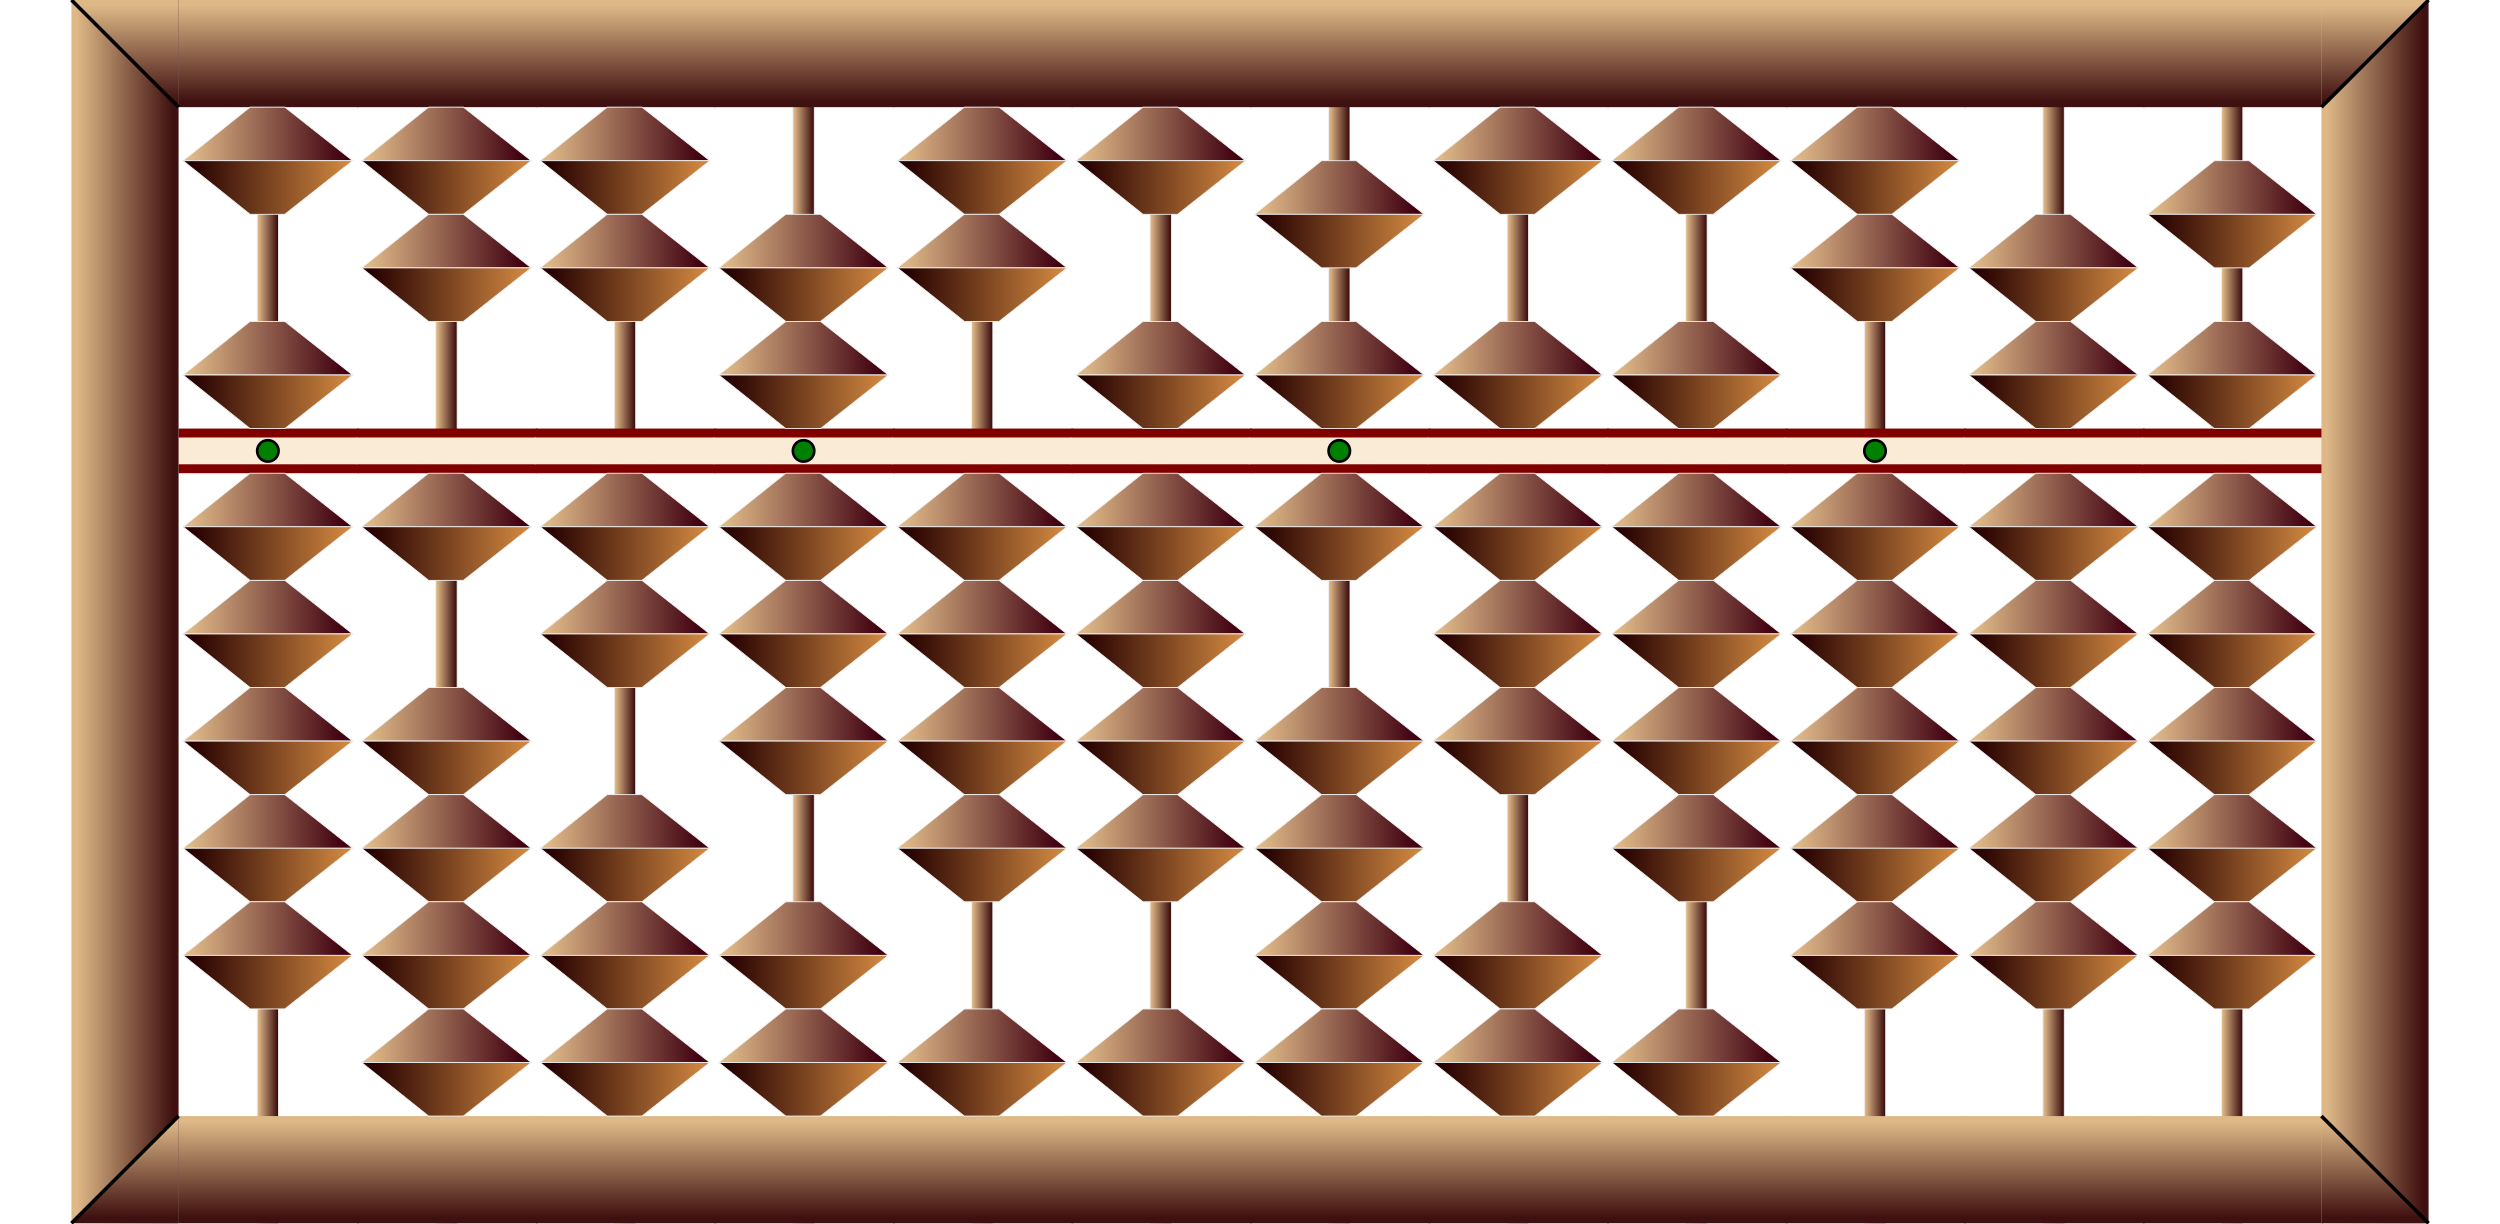
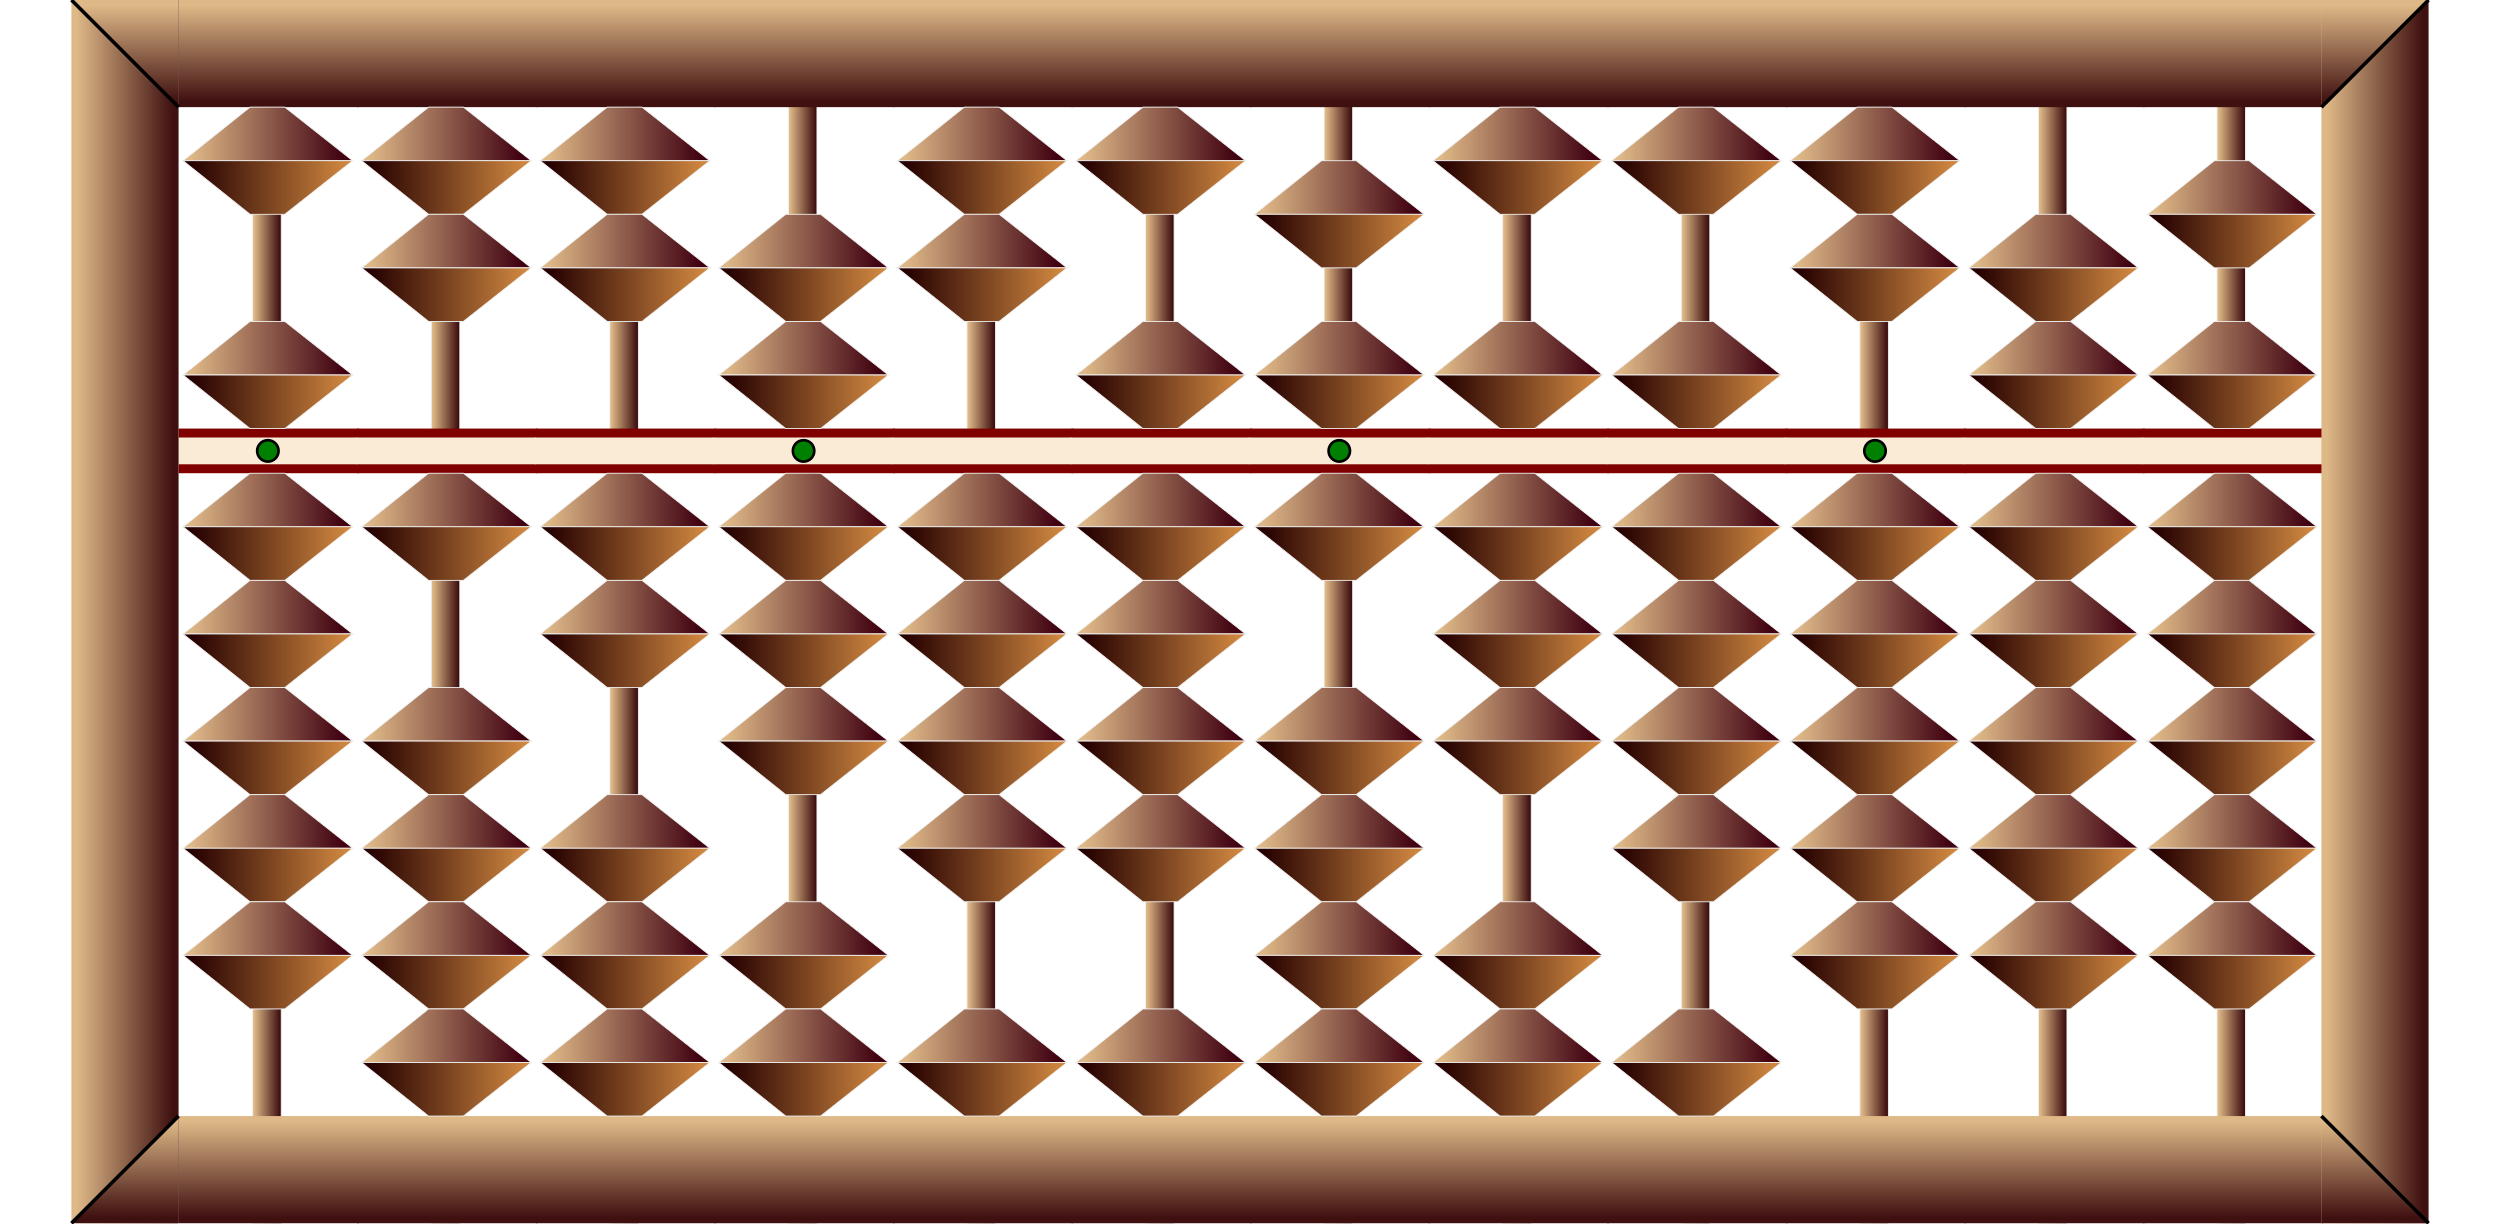
<svg xmlns="http://www.w3.org/2000/svg" x="0px" y="0px" width="700.0px" height="342.5px" viewBox="0 0 2800 1370">
+   <style>
+ .names {;
+ font: bold 80px mono;
+ fill: Gold;
+ }
+ </style>
  <defs>
    <radialGradient id="grad1" cx="50%" cy="50%" r="50%" fx="30%" fy="40%">
      <stop offset="0%" stop-color="antiquewhite" />
      <stop offset="80%" stop-color="Darkgreen" />
    </radialGradient>
    <linearGradient id="rodgrad">
      <stop offset="5%" stop-color="BurlyWood" />
      <stop offset="95%" stop-color="#3f1010" />
    </linearGradient>
-     <linearGradient id="rodgrad2" gradientTransform="rotate(90)">
+     <linearGradient id="framegrad">
+       <stop offset="5%" stop-color="BurlyWood" />
+       <stop offset="95%" stop-color="#3f1010" />
+     </linearGradient>
+     <linearGradient id="framegrad2" gradientTransform="rotate(90)">
      <stop offset="5%" stop-color="BurlyWood" />
      <stop offset="95%" stop-color="#3f1010" />
    </linearGradient>
    <linearGradient id="jap1">
      <stop offset="5%" stop-color="BurlyWood" />
      <stop offset="95%" stop-color="#3f0010" />
    </linearGradient>
    <linearGradient id="jap2">
      <stop offset="5%" stop-color="#250000" />
      <stop offset="95%" stop-color="Peru" />
    </linearGradient>
    <g id="bead">
      <polygon fill="url(#jap1)" stroke="#F2F2F2" points="80,0 5,60 195,60 119,0" />
      <polygon fill="url(#jap2)" stroke="#F2F2F2" points="119,120 195,60 5,60 80,120" />
    </g>
    <g id="bead2">
      <ellipse cx="100" cy="60" rx="90" ry="59.5" fill="url(#grad1)" stroke="#F2F2F2" />
    </g>
    <g id="frame">
-       <rect y="0" fill="url(#rodgrad2)" width="202" height="120" />
+       <rect y="0" fill="url(#framegrad2)" width="202" height="120" />
    </g>
    <g id="bar">
      <rect x="0" y="0" width="202" height="50" fill="Maroon" />
      <rect x="-1" y="10" fill="AntiqueWhite" width="202" height="30" />
    </g>
    <g id="bardot">
      <use href="#bar" />
      <circle cx="100" cy="25" r="12" stroke="black" stroke-width="3" fill="green" />
    </g>
  </defs>
-   <rect x="288" y="0.5" fill="url(#rodgrad)" stroke="#F2F2F2" width="24" height="1370" />
+   <rect x="283" y="0.5" fill="url(#rodgrad)" stroke="#F2F2F2" width="32" height="1370" />
  <use href="#frame" x="200" y="0" />
  <use href="#frame" x="200" y="1250" />
  <use href="#bardot" x="200" y="480" />
  <use href="#bead" x="200" y="120" />
  <use href="#bead" x="200" y="360" />
  <use href="#bead" x="200" y="530" />
  <use href="#bead" x="200" y="650" />
  <use href="#bead" x="200" y="770" />
  <use href="#bead" x="200" y="890" />
  <use href="#bead" x="200" y="1010" />
-   <rect x="488" y="0.5" fill="url(#rodgrad)" stroke="#F2F2F2" width="24" height="1370" />
+   <rect x="483" y="0.5" fill="url(#rodgrad)" stroke="#F2F2F2" width="32" height="1370" />
  <use href="#frame" x="400" y="0" />
  <use href="#frame" x="400" y="1250" />
  <use href="#bar" x="400" y="480" />
  <use href="#bead" x="400" y="120" />
  <use href="#bead" x="400" y="240" />
  <use href="#bead" x="400" y="530" />
  <use href="#bead" x="400" y="770" />
  <use href="#bead" x="400" y="890" />
  <use href="#bead" x="400" y="1010" />
  <use href="#bead" x="400" y="1130" />
-   <rect x="688" y="0.5" fill="url(#rodgrad)" stroke="#F2F2F2" width="24" height="1370" />
+   <rect x="683" y="0.5" fill="url(#rodgrad)" stroke="#F2F2F2" width="32" height="1370" />
  <use href="#frame" x="600" y="0" />
  <use href="#frame" x="600" y="1250" />
  <use href="#bar" x="600" y="480" />
  <use href="#bead" x="600" y="120" />
  <use href="#bead" x="600" y="240" />
  <use href="#bead" x="600" y="530" />
  <use href="#bead" x="600" y="650" />
  <use href="#bead" x="600" y="890" />
  <use href="#bead" x="600" y="1010" />
  <use href="#bead" x="600" y="1130" />
-   <rect x="888" y="0.5" fill="url(#rodgrad)" stroke="#F2F2F2" width="24" height="1370" />
+   <rect x="883" y="0.5" fill="url(#rodgrad)" stroke="#F2F2F2" width="32" height="1370" />
  <use href="#frame" x="800" y="0" />
  <use href="#frame" x="800" y="1250" />
  <use href="#bardot" x="800" y="480" />
  <use href="#bead" x="800" y="240" />
  <use href="#bead" x="800" y="360" />
  <use href="#bead" x="800" y="530" />
  <use href="#bead" x="800" y="650" />
  <use href="#bead" x="800" y="770" />
  <use href="#bead" x="800" y="1010" />
  <use href="#bead" x="800" y="1130" />
-   <rect x="1088" y="0.5" fill="url(#rodgrad)" stroke="#F2F2F2" width="24" height="1370" />
+   <rect x="1083" y="0.5" fill="url(#rodgrad)" stroke="#F2F2F2" width="32" height="1370" />
  <use href="#frame" x="1000" y="0" />
  <use href="#frame" x="1000" y="1250" />
  <use href="#bar" x="1000" y="480" />
  <use href="#bead" x="1000" y="120" />
  <use href="#bead" x="1000" y="240" />
  <use href="#bead" x="1000" y="530" />
  <use href="#bead" x="1000" y="650" />
  <use href="#bead" x="1000" y="770" />
  <use href="#bead" x="1000" y="890" />
  <use href="#bead" x="1000" y="1130" />
-   <rect x="1288" y="0.5" fill="url(#rodgrad)" stroke="#F2F2F2" width="24" height="1370" />
+   <rect x="1283" y="0.5" fill="url(#rodgrad)" stroke="#F2F2F2" width="32" height="1370" />
  <use href="#frame" x="1200" y="0" />
  <use href="#frame" x="1200" y="1250" />
  <use href="#bar" x="1200" y="480" />
  <use href="#bead" x="1200" y="120" />
  <use href="#bead" x="1200" y="360" />
  <use href="#bead" x="1200" y="530" />
  <use href="#bead" x="1200" y="650" />
  <use href="#bead" x="1200" y="770" />
  <use href="#bead" x="1200" y="890" />
  <use href="#bead" x="1200" y="1130" />
-   <rect x="1488" y="0.5" fill="url(#rodgrad)" stroke="#F2F2F2" width="24" height="1370" />
+   <rect x="1483" y="0.5" fill="url(#rodgrad)" stroke="#F2F2F2" width="32" height="1370" />
  <use href="#frame" x="1400" y="0" />
  <use href="#frame" x="1400" y="1250" />
  <use href="#bardot" x="1400" y="480" />
  <use href="#bead" x="1400" y="180" />
  <use href="#bead" x="1400" y="360" />
  <use href="#bead" x="1400" y="530" />
  <use href="#bead" x="1400" y="770" />
  <use href="#bead" x="1400" y="890" />
  <use href="#bead" x="1400" y="1010" />
  <use href="#bead" x="1400" y="1130" />
-   <rect x="1688" y="0.5" fill="url(#rodgrad)" stroke="#F2F2F2" width="24" height="1370" />
+   <rect x="1683" y="0.5" fill="url(#rodgrad)" stroke="#F2F2F2" width="32" height="1370" />
  <use href="#frame" x="1600" y="0" />
  <use href="#frame" x="1600" y="1250" />
  <use href="#bar" x="1600" y="480" />
  <use href="#bead" x="1600" y="120" />
  <use href="#bead" x="1600" y="360" />
  <use href="#bead" x="1600" y="530" />
  <use href="#bead" x="1600" y="650" />
  <use href="#bead" x="1600" y="770" />
  <use href="#bead" x="1600" y="1010" />
  <use href="#bead" x="1600" y="1130" />
-   <rect x="1888" y="0.5" fill="url(#rodgrad)" stroke="#F2F2F2" width="24" height="1370" />
+   <rect x="1883" y="0.5" fill="url(#rodgrad)" stroke="#F2F2F2" width="32" height="1370" />
  <use href="#frame" x="1800" y="0" />
  <use href="#frame" x="1800" y="1250" />
  <use href="#bar" x="1800" y="480" />
  <use href="#bead" x="1800" y="120" />
  <use href="#bead" x="1800" y="360" />
  <use href="#bead" x="1800" y="530" />
  <use href="#bead" x="1800" y="650" />
  <use href="#bead" x="1800" y="770" />
  <use href="#bead" x="1800" y="890" />
  <use href="#bead" x="1800" y="1130" />
-   <rect x="2088" y="0.5" fill="url(#rodgrad)" stroke="#F2F2F2" width="24" height="1370" />
+   <rect x="2083" y="0.5" fill="url(#rodgrad)" stroke="#F2F2F2" width="32" height="1370" />
  <use href="#frame" x="2000" y="0" />
  <use href="#frame" x="2000" y="1250" />
  <use href="#bardot" x="2000" y="480" />
  <use href="#bead" x="2000" y="120" />
  <use href="#bead" x="2000" y="240" />
  <use href="#bead" x="2000" y="530" />
  <use href="#bead" x="2000" y="650" />
  <use href="#bead" x="2000" y="770" />
  <use href="#bead" x="2000" y="890" />
  <use href="#bead" x="2000" y="1010" />
-   <rect x="2288" y="0.5" fill="url(#rodgrad)" stroke="#F2F2F2" width="24" height="1370" />
+   <rect x="2283" y="0.5" fill="url(#rodgrad)" stroke="#F2F2F2" width="32" height="1370" />
  <use href="#frame" x="2200" y="0" />
  <use href="#frame" x="2200" y="1250" />
  <use href="#bar" x="2200" y="480" />
  <use href="#bead" x="2200" y="240" />
  <use href="#bead" x="2200" y="360" />
  <use href="#bead" x="2200" y="530" />
  <use href="#bead" x="2200" y="650" />
  <use href="#bead" x="2200" y="770" />
  <use href="#bead" x="2200" y="890" />
  <use href="#bead" x="2200" y="1010" />
-   <rect x="2488" y="0.5" fill="url(#rodgrad)" stroke="#F2F2F2" width="24" height="1370" />
+   <rect x="2483" y="0.5" fill="url(#rodgrad)" stroke="#F2F2F2" width="32" height="1370" />
  <use href="#frame" x="2400" y="0" />
  <use href="#frame" x="2400" y="1250" />
  <use href="#bar" x="2400" y="480" />
  <use href="#bead" x="2400" y="180" />
  <use href="#bead" x="2400" y="360" />
  <use href="#bead" x="2400" y="530" />
  <use href="#bead" x="2400" y="650" />
  <use href="#bead" x="2400" y="770" />
  <use href="#bead" x="2400" y="890" />
  <use href="#bead" x="2400" y="1010" />
-   <rect x="80" y="0" fill="url(#rodgrad)" width="120" height="1370" />
-   <polygon fill="url(#rodgrad2)" points="80,0 200,120 200,0" />
+   <rect x="80" y="0" fill="url(#framegrad)" width="120" height="1370" />
+   <polygon fill="url(#framegrad2)" points="80,0 200,120 200,0" />
  <line x1="80" y1="0" x2="200" y2="120" stroke="black" stroke-width="4" />
-   <polygon fill="url(#rodgrad2)" points="80,1370      200,1250 200,1370" />
+   <polygon fill="url(#framegrad2)" points="80,1370      200,1250 200,1370" />
  <line x1="80" y1="1370" x2="200" y2="1250" stroke="black" stroke-width="4" />
-   <rect x="2600" y="0" fill="url(#rodgrad)" width="120" height="1370" />
-   <polygon fill="url(#rodgrad2)" points="2600,120      2720,0 2600,0" />
+   <rect x="2600" y="0" fill="url(#framegrad)" width="120" height="1370" />
+   <polygon fill="url(#framegrad2)" points="2600,120      2720,0 2600,0" />
  <line x1="2600" y1="120" x2="2720" y2="0" stroke="black" stroke-width="4" />
-   <polygon fill="url(#rodgrad2)" points="2600,     1250 2720,1370 2600,1370" />
+   <polygon fill="url(#framegrad2)" points="2600,     1250 2720,1370 2600,1370" />
  <line x1="2600" y1="1250" x2="2720" y2="1370" stroke="black" stroke-width="4" />
</svg>
